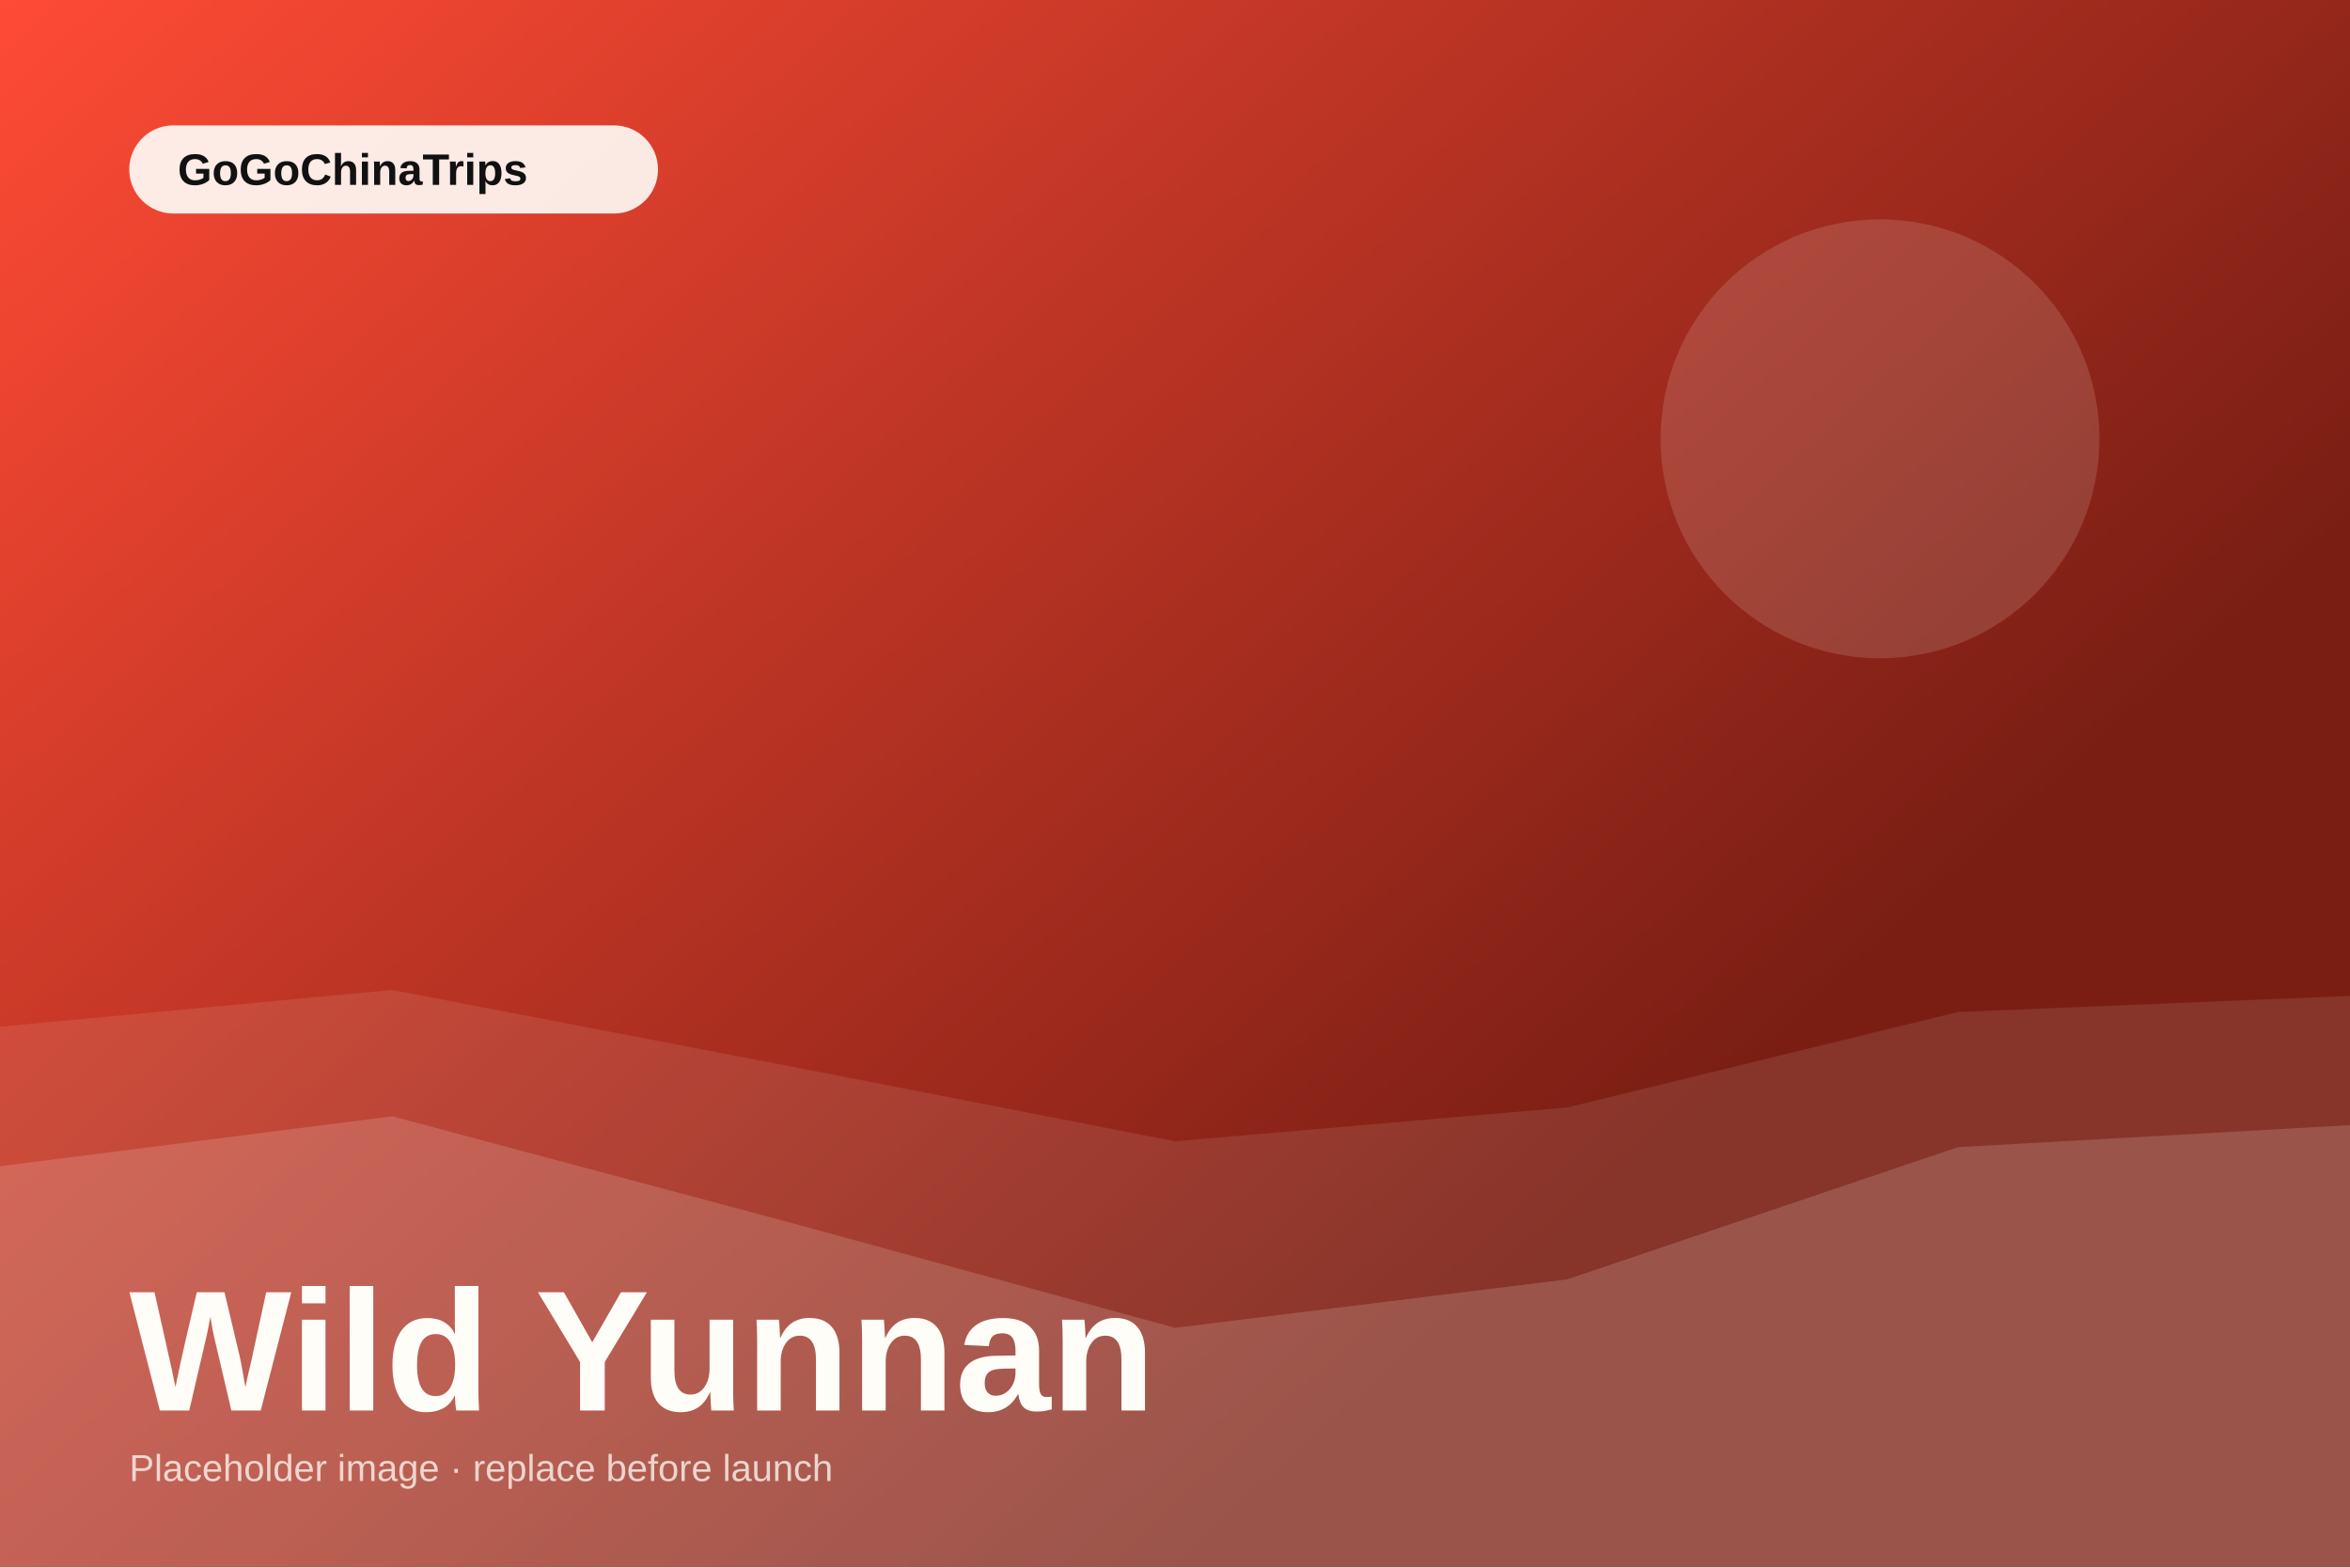
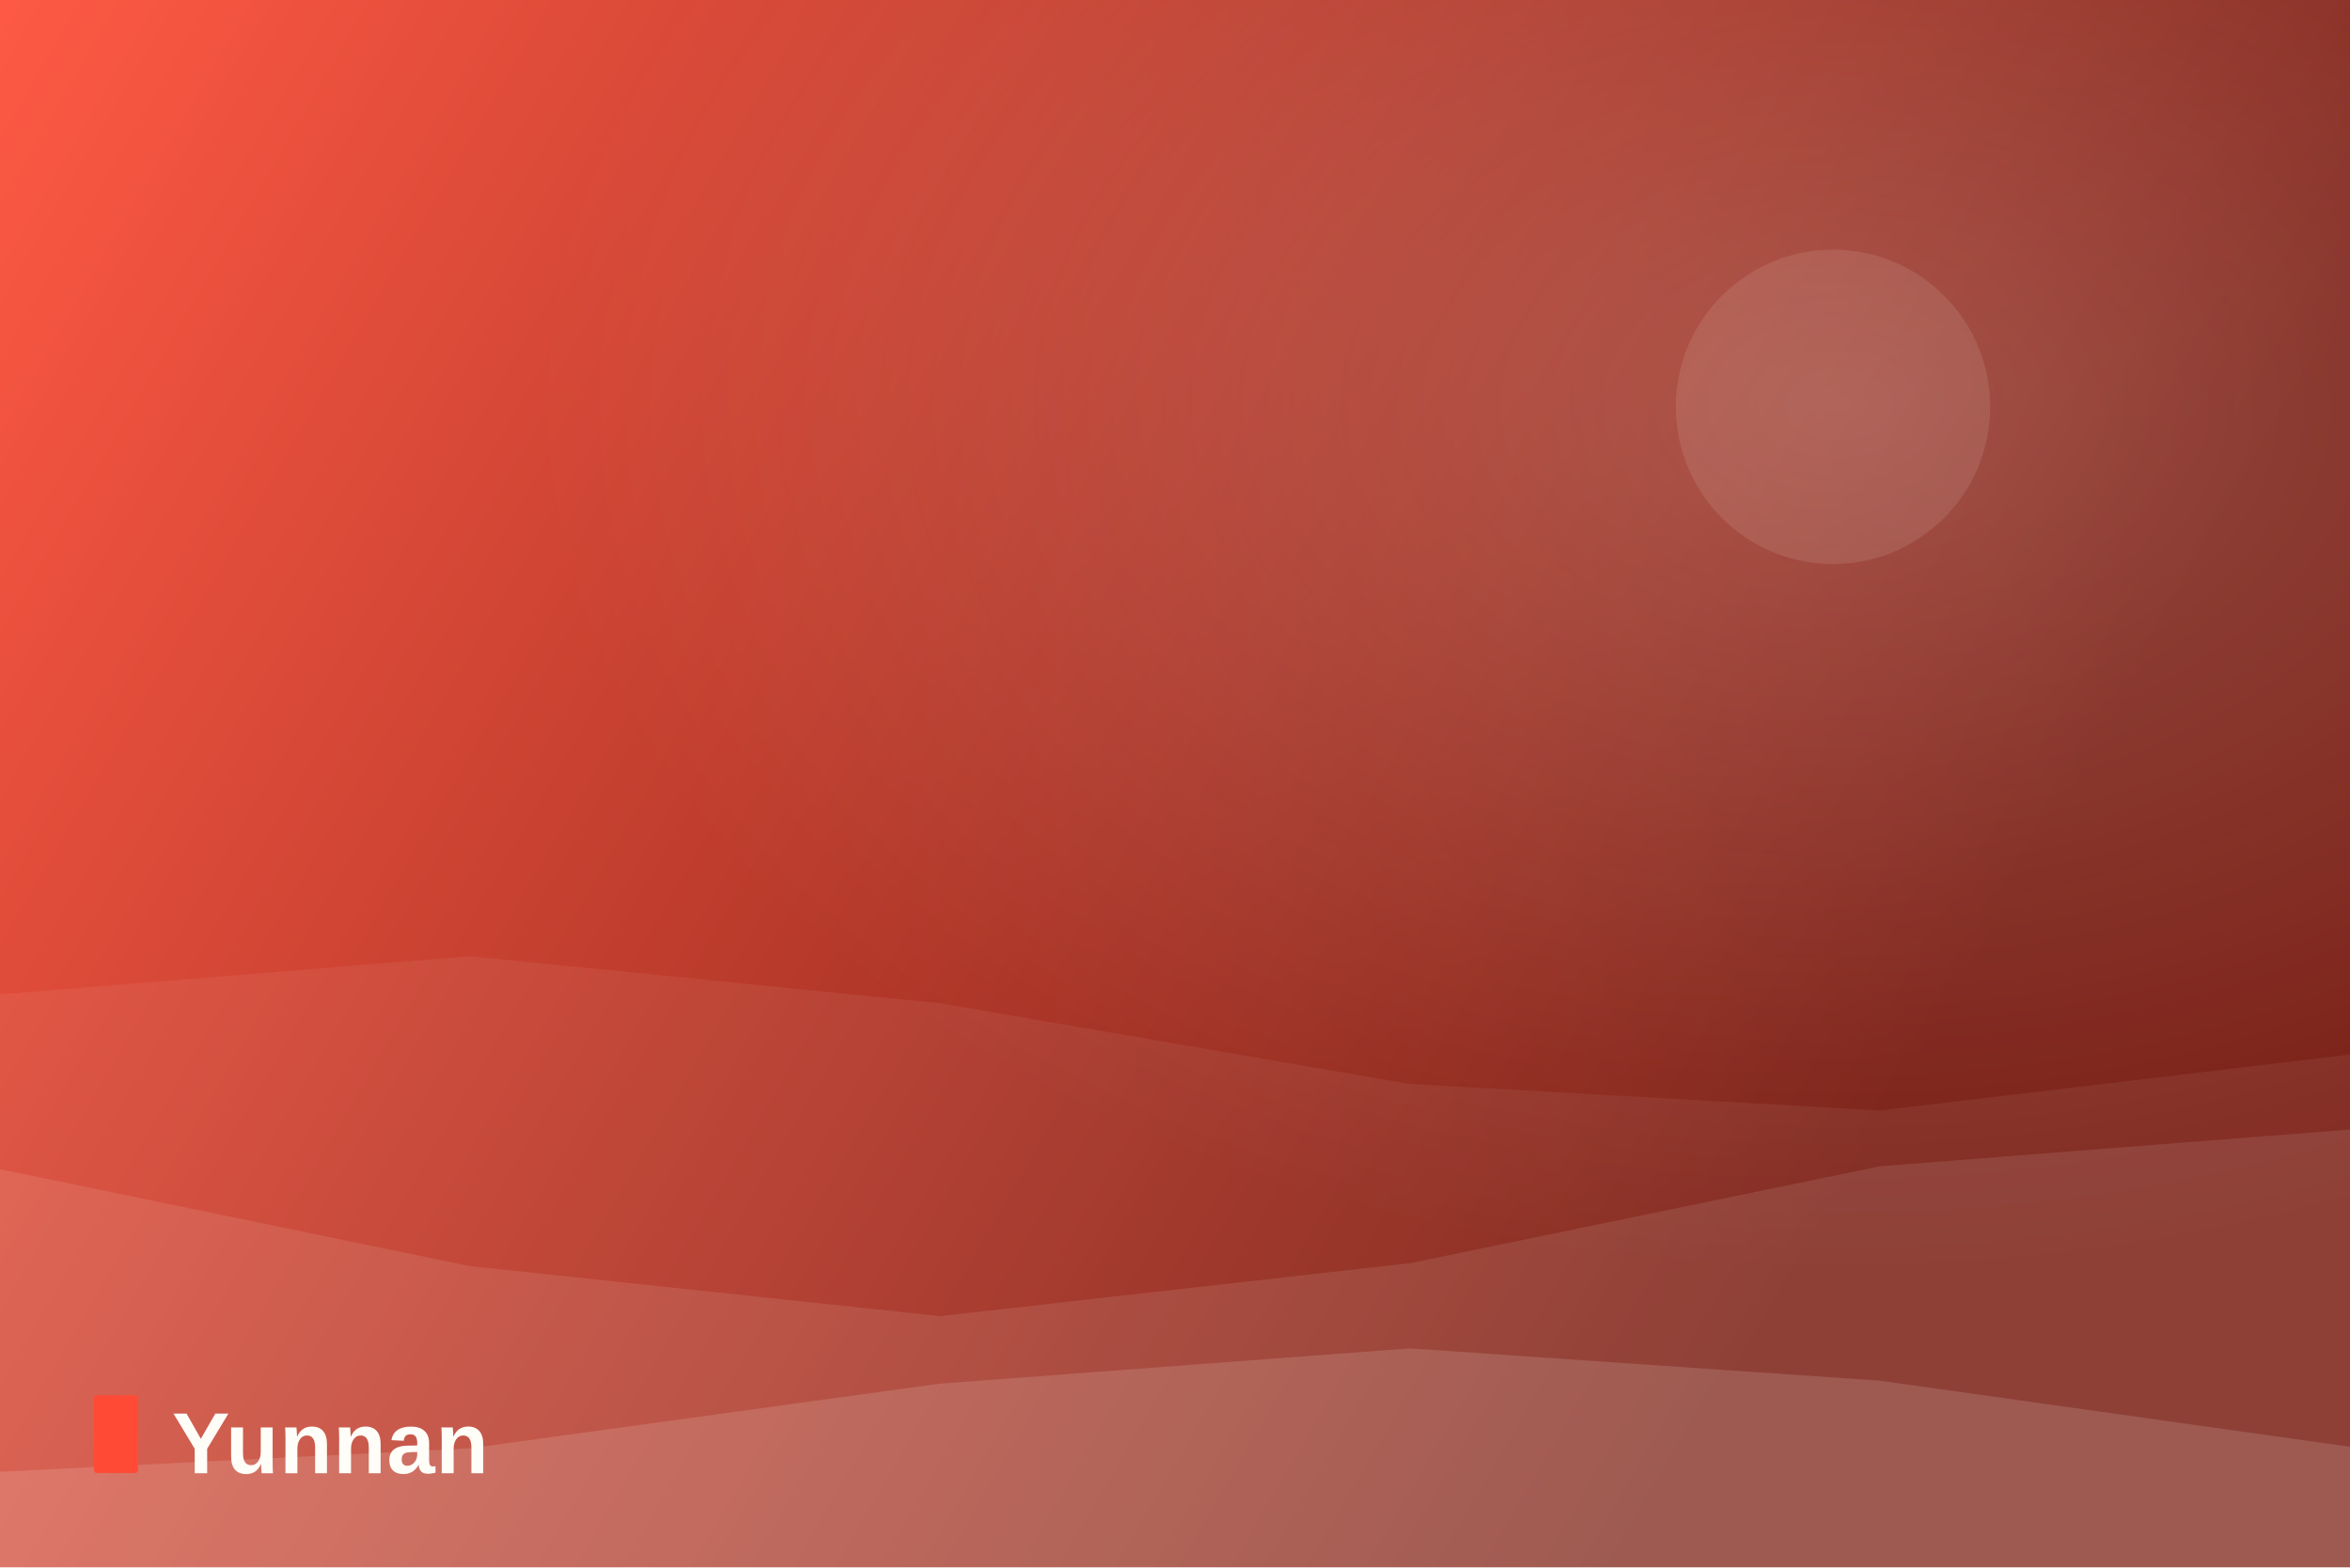
- <svg xmlns="http://www.w3.org/2000/svg" width="1600" height="1067" viewBox="0 0 1600 1067" role="img">
+ <svg xmlns="http://www.w3.org/2000/svg" width="1600" height="1067" viewBox="0 0 1600 1067" role="img" preserveAspectRatio="xMidYMid slice">
  <defs>
-     <linearGradient id="g" gradientTransform="rotate(36)">
-       <stop offset="0" stop-color="#FF4B35" />
+     <linearGradient id="g" gradientTransform="rotate(21)">
+       <stop offset="0" stop-color="#FF5A45" />
      <stop offset="1" stop-color="#7A1E14" />
    </linearGradient>
+     <radialGradient id="glow" cx="78%" cy="26%" r="55%">
+       <stop offset="0" stop-color="#FFFDF8" stop-opacity="0.20" />
+       <stop offset="1" stop-color="#FFFDF8" stop-opacity="0" />
+     </radialGradient>
  </defs>
  <rect width="1600" height="1067" fill="url(#g)" />
-   <circle cx="1280" cy="298.76" r="149.38" fill="#FFFDF8" opacity="0.14" />
-   <polygon points="0,1067 0,699 267,674 533,725 800,777 1067,754 1333,689 1600,678 1600,1067" fill="#FFFDF8" opacity="0.1" />
-   <polygon points="0,1067 0,794 267,760 533,831 800,904 1067,871 1333,781 1600,766 1600,1067" fill="#FFFDF8" opacity="0.16" />
-   <rect x="88" y="85.36" width="360" height="60" rx="30" fill="#FFFDF8" opacity="0.9" />
-   <text x="121" y="125.86" font-family="Space Grotesk, Arial, sans-serif" font-size="30" font-weight="700" fill="#111111">GoGoChinaTrips</text>
-   <text x="88" y="960.3" font-family="Space Grotesk, Arial, sans-serif" font-size="117" font-weight="700" fill="#FFFDF8">Wild Yunnan</text>
-   <text x="88" y="1008.3" font-family="Arial, sans-serif" font-size="25.5" fill="#FFFDF8" opacity="0.75">Placeholder image · replace before launch</text>
+   <rect width="1600" height="1067" fill="url(#glow)" />
+   <circle cx="1248" cy="277" r="107" fill="#FFFDF8" opacity="0.10" />
+   <polygon points="0,1067 0,677 320,651 640,683 960,738 1280,756 1600,718 1600,1067" fill="#FFFDF8" opacity="0.06" />
+   <polygon points="0,1067 0,796 320,862 640,896 960,860 1280,794 1600,769 1600,1067" fill="#FFFDF8" opacity="0.1" />
+   <polygon points="0,1067 0,1002 320,986 640,942 960,918 1280,940 1600,985 1600,1067" fill="#FFFDF8" opacity="0.14" />
+   <rect x="64" y="949.9" width="30" height="53" rx="2" fill="#FF4B35" />
+   <text x="117.1" y="1003" font-family="'Space Grotesk', Arial, sans-serif" font-size="59" font-weight="700" fill="#FFFDF8" letter-spacing="0.5">Yunnan</text>
</svg>
